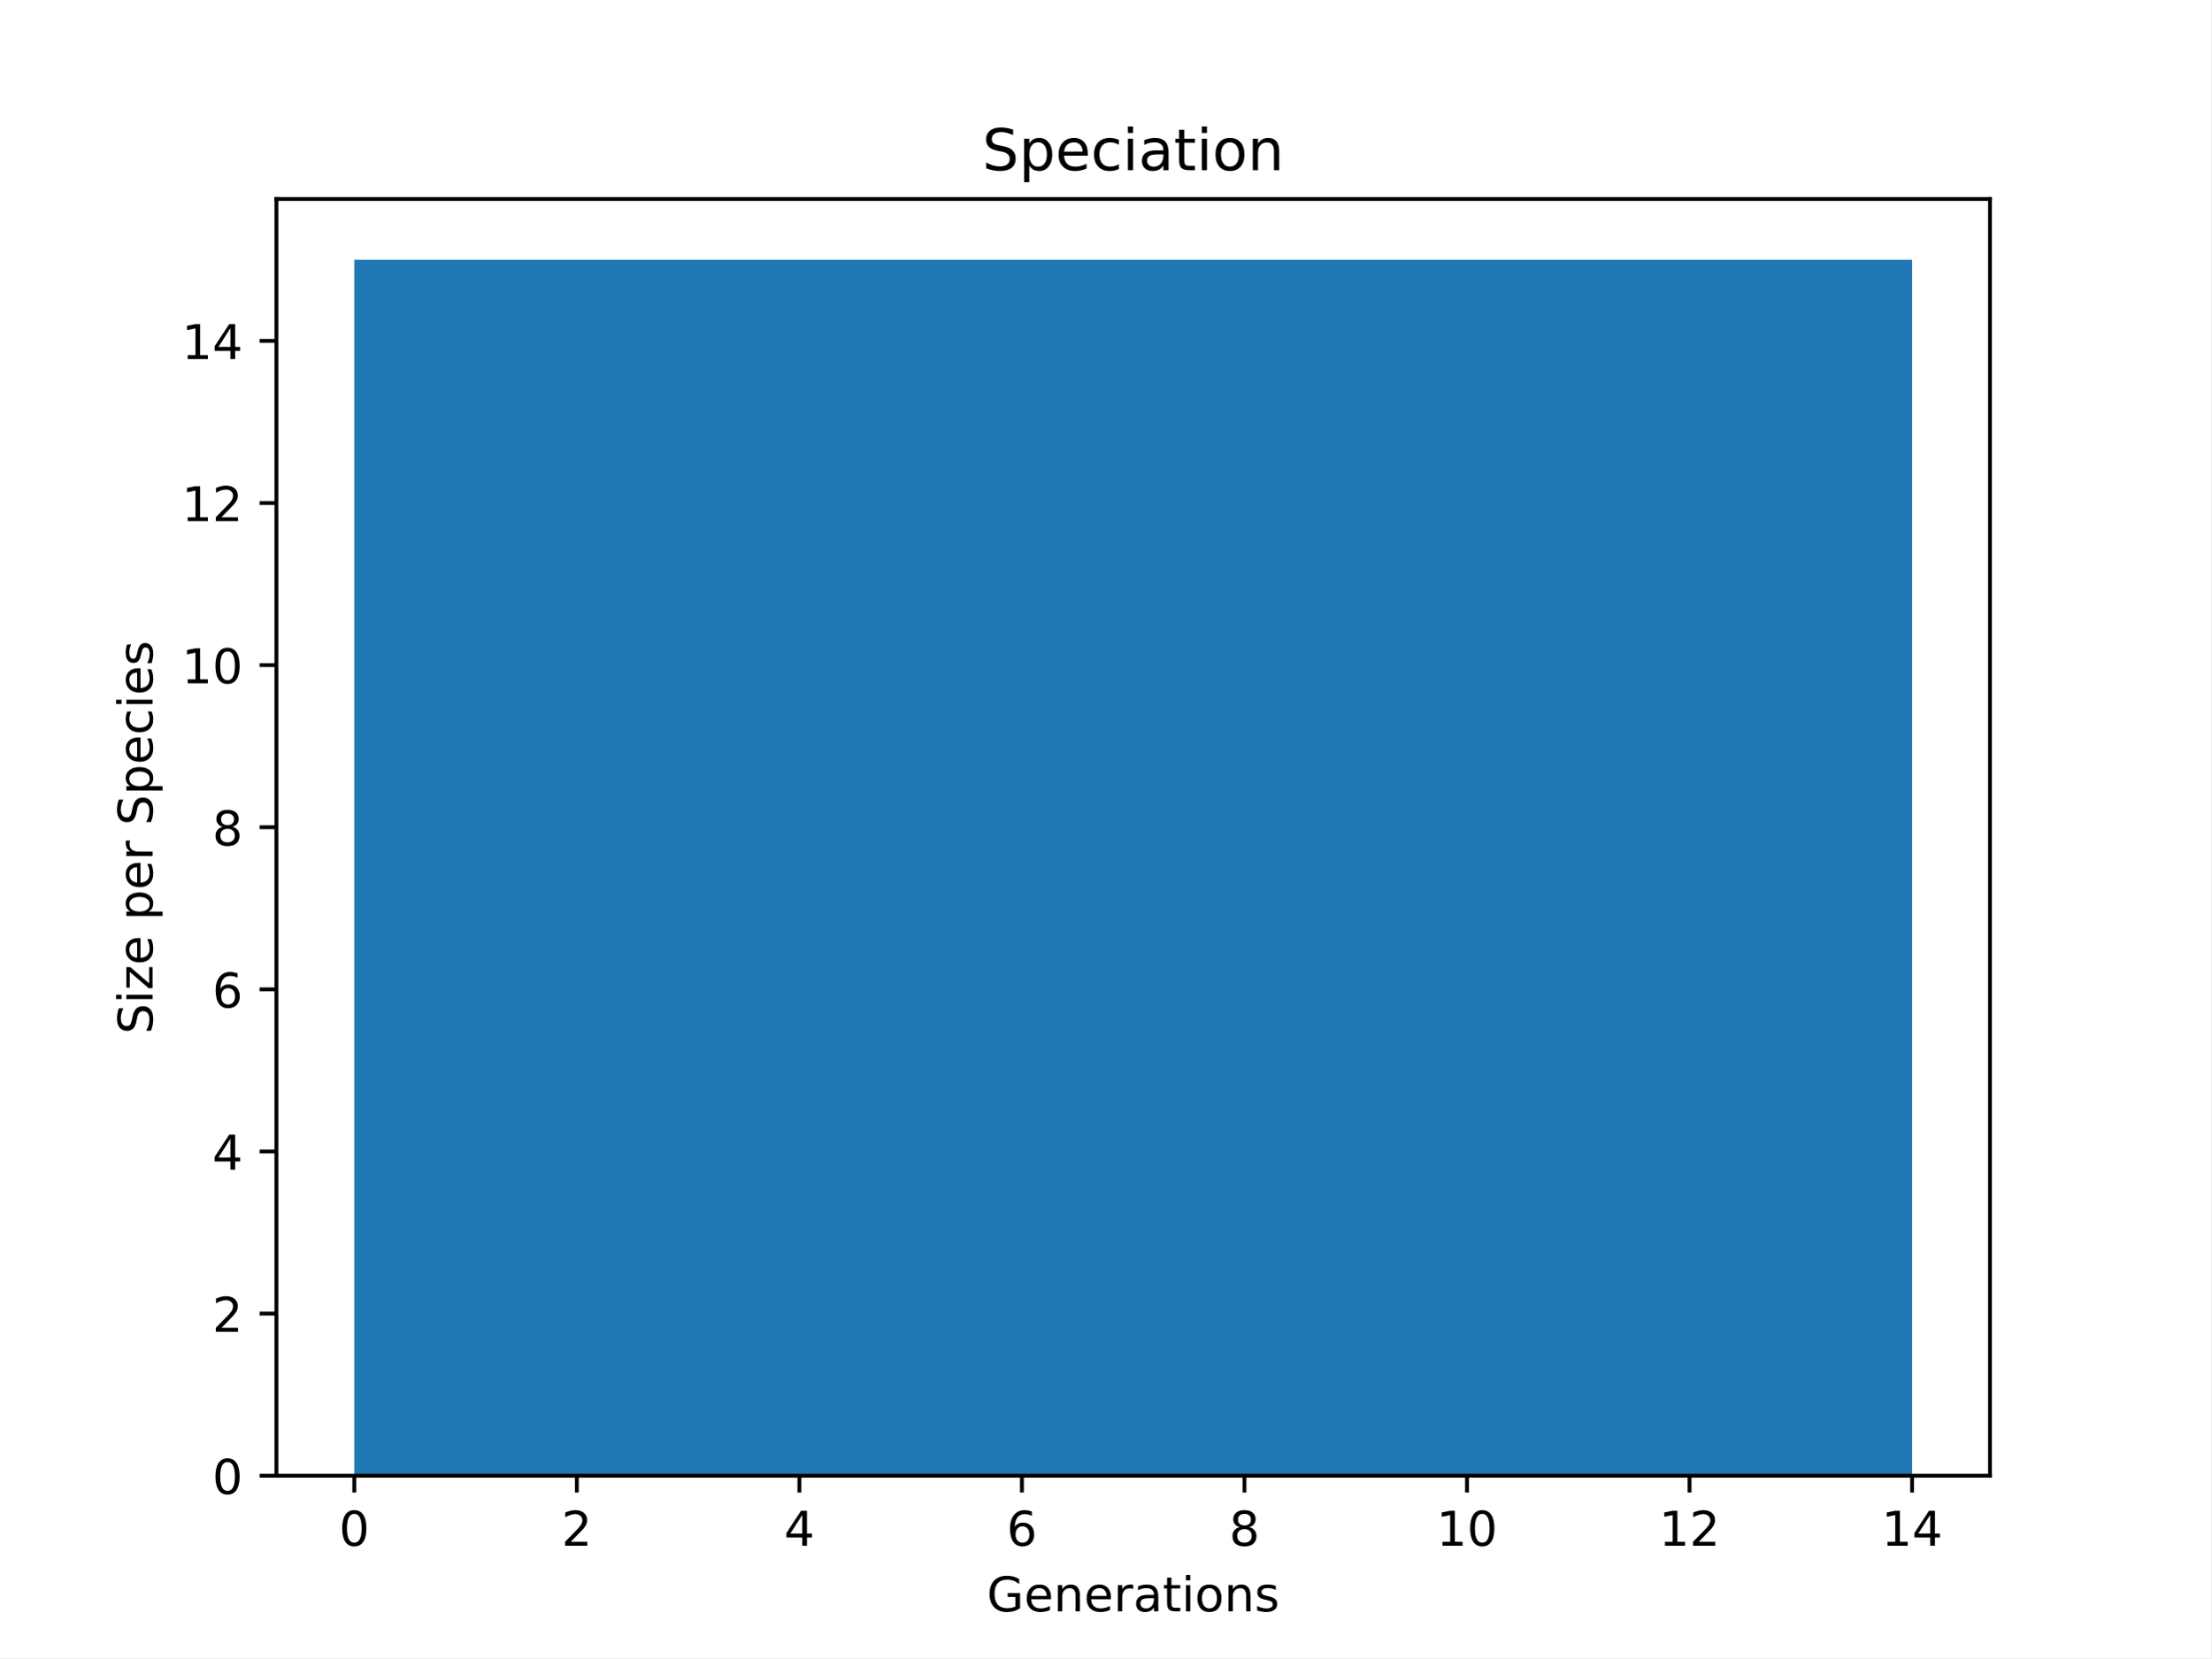
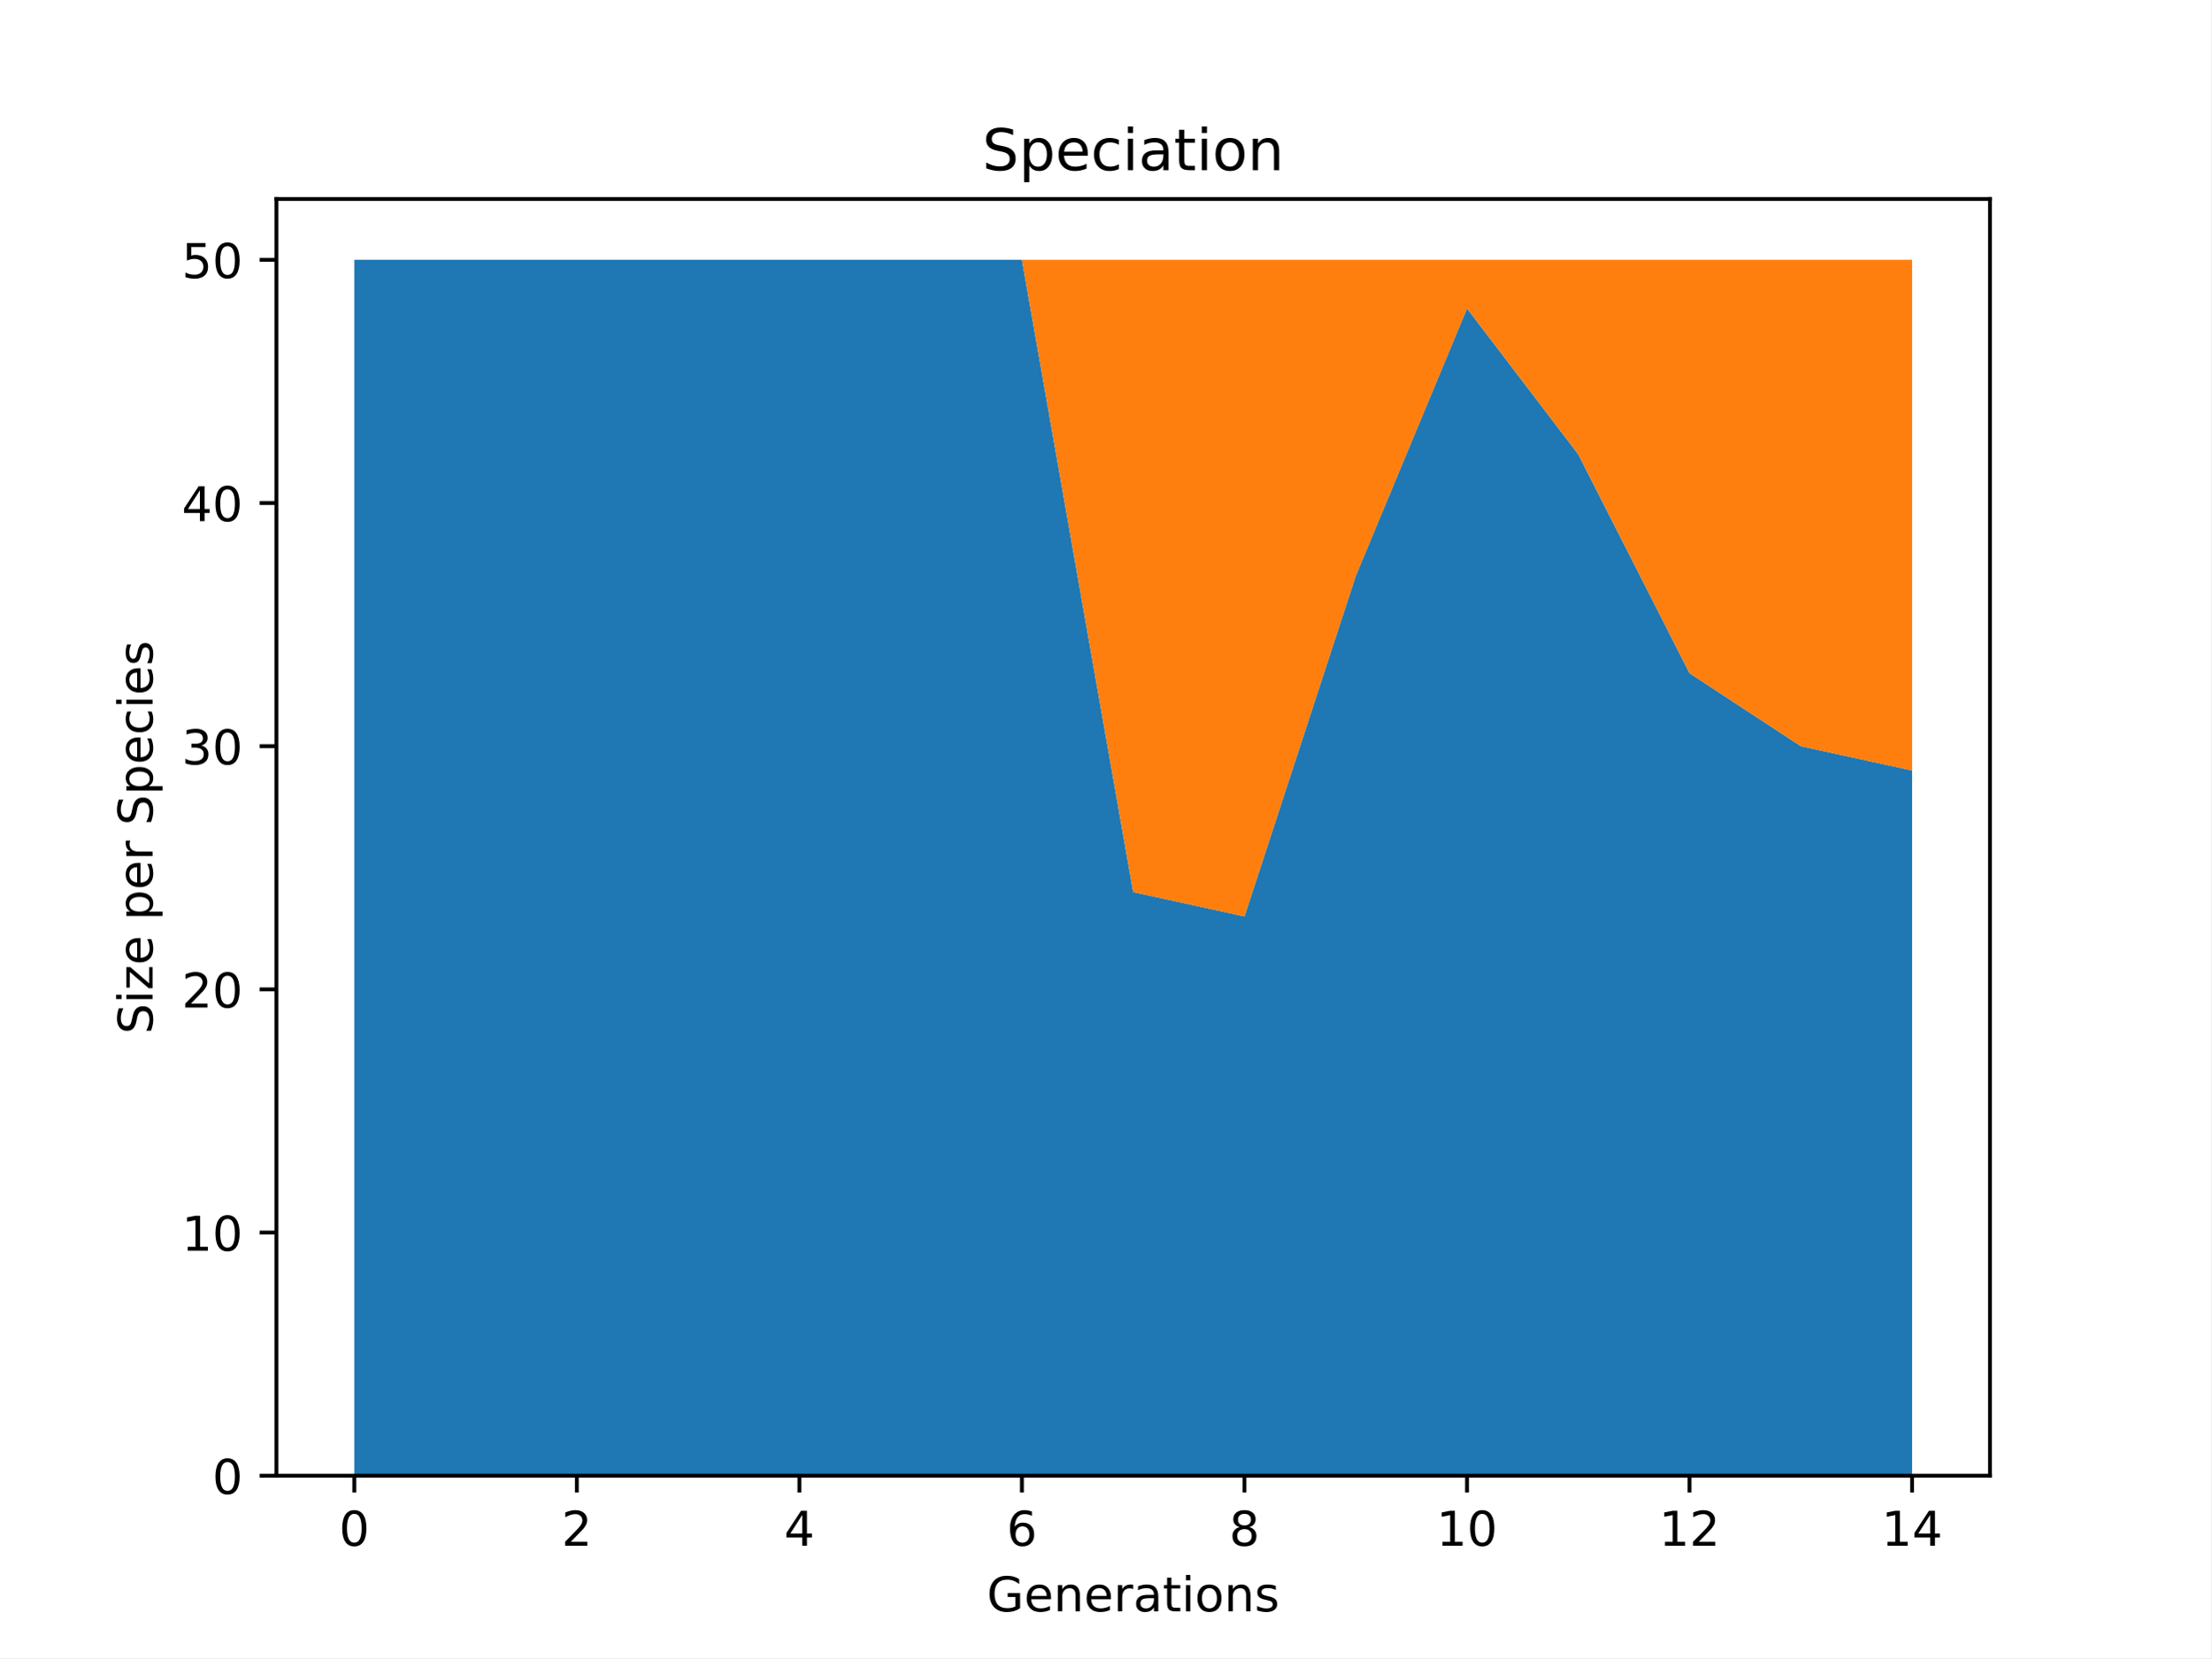
<svg xmlns="http://www.w3.org/2000/svg" xmlns:xlink="http://www.w3.org/1999/xlink" width="460.8pt" height="345.6pt" viewBox="0 0 460.8 345.6" version="1.1">
  <defs>
    <style type="text/css">*{stroke-linejoin: round; stroke-linecap: butt}</style>
  </defs>
  <g id="figure_1">
    <g id="patch_1">
      <path d="M 0 345.6  L 460.8 345.6  L 460.8 0  L 0 0  z " style="fill: #ffffff" />
    </g>
    <g id="axes_1">
      <g id="patch_2">
        <path d="M 57.6 307.584  L 414.72 307.584  L 414.72 41.472  L 57.6 41.472  z " style="fill: #ffffff" />
      </g>
      <g id="PolyCollection_1">
-         <path d="M 73.833 54.144  L 73.833 307.584  L 97.022 307.584  L 120.212 307.584  L 143.402 307.584  L 166.591 307.584  L 189.781 307.584  L 212.97 307.584  L 236.16 307.584  L 259.35 307.584  L 282.539 307.584  L 305.729 307.584  L 328.918 307.584  L 352.108 307.584  L 375.298 307.584  L 398.487 307.584  L 398.487 54.144  L 398.487 54.144  L 375.298 54.144  L 352.108 54.144  L 328.918 54.144  L 305.729 54.144  L 282.539 54.144  L 259.35 54.144  L 236.16 54.144  L 212.97 54.144  L 189.781 54.144  L 166.591 54.144  L 143.402 54.144  L 120.212 54.144  L 97.022 54.144  L 73.833 54.144  z " clip-path="url(#pcf8c100008)" style="fill: #1f77b4" />
+         <path d="M 73.833 54.144  L 73.833 307.584  L 97.022 307.584  L 120.212 307.584  L 143.402 307.584  L 166.591 307.584  L 189.781 307.584  L 212.97 307.584  L 236.16 307.584  L 259.35 307.584  L 282.539 307.584  L 305.729 307.584  L 328.918 307.584  L 352.108 307.584  L 375.298 307.584  L 398.487 307.584  L 398.487 160.589  L 398.487 160.589  L 375.298 155.52  L 352.108 140.314  L 328.918 94.694  L 305.729 64.282  L 282.539 120.038  L 259.35 191.002  L 236.16 185.933  L 212.97 54.144  L 189.781 54.144  L 166.591 54.144  L 143.402 54.144  L 120.212 54.144  L 97.022 54.144  L 73.833 54.144  z " clip-path="url(#p80eef033ef)" style="fill: #1f77b4" />
+       </g>
+       <g id="PolyCollection_2">
+         <path d="M 73.833 54.144  L 73.833 54.144  L 97.022 54.144  L 120.212 54.144  L 143.402 54.144  L 166.591 54.144  L 189.781 54.144  L 212.97 54.144  L 236.16 185.933  L 259.35 191.002  L 282.539 120.038  L 305.729 64.282  L 328.918 94.694  L 352.108 140.314  L 375.298 155.52  L 398.487 160.589  L 398.487 54.144  L 398.487 54.144  L 375.298 54.144  L 352.108 54.144  L 328.918 54.144  L 305.729 54.144  L 282.539 54.144  L 259.35 54.144  L 236.16 54.144  L 212.97 54.144  L 189.781 54.144  L 166.591 54.144  L 143.402 54.144  L 120.212 54.144  L 97.022 54.144  L 73.833 54.144  z " clip-path="url(#p80eef033ef)" style="fill: #ff7f0e" />
      </g>
      <g id="matplotlib.axis_1">
        <g id="xtick_1">
          <g id="line2d_1">
            <defs>
-               <path id="m511d1ce6ac" d="M 0 0  L 0 3.5  " style="stroke: #000000; stroke-width: 0.8" />
+               <path id="m25de343c69" d="M 0 0  L 0 3.5  " style="stroke: #000000; stroke-width: 0.8" />
            </defs>
            <g>
-               <use xlink:href="#m511d1ce6ac" x="73.833" y="307.584" style="stroke: #000000; stroke-width: 0.8" />
+               <use xlink:href="#m25de343c69" x="73.833" y="307.584" style="stroke: #000000; stroke-width: 0.8" />
            </g>
          </g>
          <g id="text_1">
            <g transform="translate(70.65148 322.1824) scale(0.1 -0.1)">
              <defs>
                <path id="DejaVuSans-30" d="M 2034 4250  Q 1547 4250 1301 3770  Q 1056 3291 1056 2328  Q 1056 1369 1301 889  Q 1547 409 2034 409  Q 2525 409 2770 889  Q 3016 1369 3016 2328  Q 3016 3291 2770 3770  Q 2525 4250 2034 4250  z M 2034 4750  Q 2819 4750 3233 4129  Q 3647 3509 3647 2328  Q 3647 1150 3233 529  Q 2819 -91 2034 -91  Q 1250 -91 836 529  Q 422 1150 422 2328  Q 422 3509 836 4129  Q 1250 4750 2034 4750  z " transform="scale(0.015625)" />
              </defs>
              <use xlink:href="#DejaVuSans-30" />
            </g>
          </g>
        </g>
        <g id="xtick_2">
          <g id="line2d_2">
            <g>
-               <use xlink:href="#m511d1ce6ac" x="120.212" y="307.584" style="stroke: #000000; stroke-width: 0.8" />
+               <use xlink:href="#m25de343c69" x="120.212" y="307.584" style="stroke: #000000; stroke-width: 0.8" />
            </g>
          </g>
          <g id="text_2">
            <g transform="translate(117.0307 322.1824) scale(0.1 -0.1)">
              <defs>
                <path id="DejaVuSans-32" d="M 1228 531  L 3431 531  L 3431 0  L 469 0  L 469 531  Q 828 903 1448 1529  Q 2069 2156 2228 2338  Q 2531 2678 2651 2914  Q 2772 3150 2772 3378  Q 2772 3750 2511 3984  Q 2250 4219 1831 4219  Q 1534 4219 1204 4116  Q 875 4013 500 3803  L 500 4441  Q 881 4594 1212 4672  Q 1544 4750 1819 4750  Q 2544 4750 2975 4387  Q 3406 4025 3406 3419  Q 3406 3131 3298 2873  Q 3191 2616 2906 2266  Q 2828 2175 2409 1742  Q 1991 1309 1228 531  z " transform="scale(0.015625)" />
              </defs>
              <use xlink:href="#DejaVuSans-32" />
            </g>
          </g>
        </g>
        <g id="xtick_3">
          <g id="line2d_3">
            <g>
-               <use xlink:href="#m511d1ce6ac" x="166.591" y="307.584" style="stroke: #000000; stroke-width: 0.8" />
+               <use xlink:href="#m25de343c69" x="166.591" y="307.584" style="stroke: #000000; stroke-width: 0.8" />
            </g>
          </g>
          <g id="text_3">
            <g transform="translate(163.4099 322.1824) scale(0.1 -0.1)">
              <defs>
                <path id="DejaVuSans-34" d="M 2419 4116  L 825 1625  L 2419 1625  L 2419 4116  z M 2253 4666  L 3047 4666  L 3047 1625  L 3713 1625  L 3713 1100  L 3047 1100  L 3047 0  L 2419 0  L 2419 1100  L 313 1100  L 313 1709  L 2253 4666  z " transform="scale(0.015625)" />
              </defs>
              <use xlink:href="#DejaVuSans-34" />
            </g>
          </g>
        </g>
        <g id="xtick_4">
          <g id="line2d_4">
            <g>
-               <use xlink:href="#m511d1ce6ac" x="212.97" y="307.584" style="stroke: #000000; stroke-width: 0.8" />
+               <use xlink:href="#m25de343c69" x="212.97" y="307.584" style="stroke: #000000; stroke-width: 0.8" />
            </g>
          </g>
          <g id="text_4">
            <g transform="translate(209.7891 322.1824) scale(0.1 -0.1)">
              <defs>
                <path id="DejaVuSans-36" d="M 2113 2584  Q 1688 2584 1439 2293  Q 1191 2003 1191 1497  Q 1191 994 1439 701  Q 1688 409 2113 409  Q 2538 409 2786 701  Q 3034 994 3034 1497  Q 3034 2003 2786 2293  Q 2538 2584 2113 2584  z M 3366 4563  L 3366 3988  Q 3128 4100 2886 4159  Q 2644 4219 2406 4219  Q 1781 4219 1451 3797  Q 1122 3375 1075 2522  Q 1259 2794 1537 2939  Q 1816 3084 2150 3084  Q 2853 3084 3261 2657  Q 3669 2231 3669 1497  Q 3669 778 3244 343  Q 2819 -91 2113 -91  Q 1303 -91 875 529  Q 447 1150 447 2328  Q 447 3434 972 4092  Q 1497 4750 2381 4750  Q 2619 4750 2861 4703  Q 3103 4656 3366 4563  z " transform="scale(0.015625)" />
              </defs>
              <use xlink:href="#DejaVuSans-36" />
            </g>
          </g>
        </g>
        <g id="xtick_5">
          <g id="line2d_5">
            <g>
-               <use xlink:href="#m511d1ce6ac" x="259.35" y="307.584" style="stroke: #000000; stroke-width: 0.8" />
+               <use xlink:href="#m25de343c69" x="259.35" y="307.584" style="stroke: #000000; stroke-width: 0.8" />
            </g>
          </g>
          <g id="text_5">
            <g transform="translate(256.1684 322.1824) scale(0.1 -0.1)">
              <defs>
                <path id="DejaVuSans-38" d="M 2034 2216  Q 1584 2216 1326 1975  Q 1069 1734 1069 1313  Q 1069 891 1326 650  Q 1584 409 2034 409  Q 2484 409 2743 651  Q 3003 894 3003 1313  Q 3003 1734 2745 1975  Q 2488 2216 2034 2216  z M 1403 2484  Q 997 2584 770 2862  Q 544 3141 544 3541  Q 544 4100 942 4425  Q 1341 4750 2034 4750  Q 2731 4750 3128 4425  Q 3525 4100 3525 3541  Q 3525 3141 3298 2862  Q 3072 2584 2669 2484  Q 3125 2378 3379 2068  Q 3634 1759 3634 1313  Q 3634 634 3220 271  Q 2806 -91 2034 -91  Q 1263 -91 848 271  Q 434 634 434 1313  Q 434 1759 690 2068  Q 947 2378 1403 2484  z M 1172 3481  Q 1172 3119 1398 2916  Q 1625 2713 2034 2713  Q 2441 2713 2670 2916  Q 2900 3119 2900 3481  Q 2900 3844 2670 4047  Q 2441 4250 2034 4250  Q 1625 4250 1398 4047  Q 1172 3844 1172 3481  z " transform="scale(0.015625)" />
              </defs>
              <use xlink:href="#DejaVuSans-38" />
            </g>
          </g>
        </g>
        <g id="xtick_6">
          <g id="line2d_6">
            <g>
-               <use xlink:href="#m511d1ce6ac" x="305.729" y="307.584" style="stroke: #000000; stroke-width: 0.8" />
+               <use xlink:href="#m25de343c69" x="305.729" y="307.584" style="stroke: #000000; stroke-width: 0.8" />
            </g>
          </g>
          <g id="text_6">
            <g transform="translate(299.3663 322.1824) scale(0.1 -0.1)">
              <defs>
                <path id="DejaVuSans-31" d="M 794 531  L 1825 531  L 1825 4091  L 703 3866  L 703 4441  L 1819 4666  L 2450 4666  L 2450 531  L 3481 531  L 3481 0  L 794 0  L 794 531  z " transform="scale(0.015625)" />
              </defs>
              <use xlink:href="#DejaVuSans-31" />
              <use xlink:href="#DejaVuSans-30" x="63.623" />
            </g>
          </g>
        </g>
        <g id="xtick_7">
          <g id="line2d_7">
            <g>
-               <use xlink:href="#m511d1ce6ac" x="352.108" y="307.584" style="stroke: #000000; stroke-width: 0.8" />
+               <use xlink:href="#m25de343c69" x="352.108" y="307.584" style="stroke: #000000; stroke-width: 0.8" />
            </g>
          </g>
          <g id="text_7">
            <g transform="translate(345.7456 322.1824) scale(0.1 -0.1)">
              <use xlink:href="#DejaVuSans-31" />
              <use xlink:href="#DejaVuSans-32" x="63.623" />
            </g>
          </g>
        </g>
        <g id="xtick_8">
          <g id="line2d_8">
            <g>
-               <use xlink:href="#m511d1ce6ac" x="398.487" y="307.584" style="stroke: #000000; stroke-width: 0.8" />
+               <use xlink:href="#m25de343c69" x="398.487" y="307.584" style="stroke: #000000; stroke-width: 0.8" />
            </g>
          </g>
          <g id="text_8">
            <g transform="translate(392.1248 322.1824) scale(0.1 -0.1)">
              <use xlink:href="#DejaVuSans-31" />
              <use xlink:href="#DejaVuSans-34" x="63.623" />
            </g>
          </g>
        </g>
        <g id="text_9">
          <g transform="translate(205.6623 335.8606) scale(0.1 -0.1)">
            <defs>
              <path id="DejaVuSans-47" d="M 3809 666  L 3809 1919  L 2778 1919  L 2778 2438  L 4434 2438  L 4434 434  Q 4069 175 3628 42  Q 3188 -91 2688 -91  Q 1594 -91 976 548  Q 359 1188 359 2328  Q 359 3472 976 4111  Q 1594 4750 2688 4750  Q 3144 4750 3555 4637  Q 3966 4525 4313 4306  L 4313 3634  Q 3963 3931 3569 4081  Q 3175 4231 2741 4231  Q 1884 4231 1454 3753  Q 1025 3275 1025 2328  Q 1025 1384 1454 906  Q 1884 428 2741 428  Q 3075 428 3337 486  Q 3600 544 3809 666  z " transform="scale(0.015625)" />
              <path id="DejaVuSans-65" d="M 3597 1894  L 3597 1613  L 953 1613  Q 991 1019 1311 708  Q 1631 397 2203 397  Q 2534 397 2845 478  Q 3156 559 3463 722  L 3463 178  Q 3153 47 2828 -22  Q 2503 -91 2169 -91  Q 1331 -91 842 396  Q 353 884 353 1716  Q 353 2575 817 3079  Q 1281 3584 2069 3584  Q 2775 3584 3186 3129  Q 3597 2675 3597 1894  z M 3022 2063  Q 3016 2534 2758 2815  Q 2500 3097 2075 3097  Q 1594 3097 1305 2825  Q 1016 2553 972 2059  L 3022 2063  z " transform="scale(0.015625)" />
              <path id="DejaVuSans-6e" d="M 3513 2113  L 3513 0  L 2938 0  L 2938 2094  Q 2938 2591 2744 2837  Q 2550 3084 2163 3084  Q 1697 3084 1428 2787  Q 1159 2491 1159 1978  L 1159 0  L 581 0  L 581 3500  L 1159 3500  L 1159 2956  Q 1366 3272 1645 3428  Q 1925 3584 2291 3584  Q 2894 3584 3203 3211  Q 3513 2838 3513 2113  z " transform="scale(0.015625)" />
              <path id="DejaVuSans-72" d="M 2631 2963  Q 2534 3019 2420 3045  Q 2306 3072 2169 3072  Q 1681 3072 1420 2755  Q 1159 2438 1159 1844  L 1159 0  L 581 0  L 581 3500  L 1159 3500  L 1159 2956  Q 1341 3275 1631 3429  Q 1922 3584 2338 3584  Q 2397 3584 2469 3576  Q 2541 3569 2628 3553  L 2631 2963  z " transform="scale(0.015625)" />
              <path id="DejaVuSans-61" d="M 2194 1759  Q 1497 1759 1228 1600  Q 959 1441 959 1056  Q 959 750 1161 570  Q 1363 391 1709 391  Q 2188 391 2477 730  Q 2766 1069 2766 1631  L 2766 1759  L 2194 1759  z M 3341 1997  L 3341 0  L 2766 0  L 2766 531  Q 2569 213 2275 61  Q 1981 -91 1556 -91  Q 1019 -91 701 211  Q 384 513 384 1019  Q 384 1609 779 1909  Q 1175 2209 1959 2209  L 2766 2209  L 2766 2266  Q 2766 2663 2505 2880  Q 2244 3097 1772 3097  Q 1472 3097 1187 3025  Q 903 2953 641 2809  L 641 3341  Q 956 3463 1253 3523  Q 1550 3584 1831 3584  Q 2591 3584 2966 3190  Q 3341 2797 3341 1997  z " transform="scale(0.015625)" />
              <path id="DejaVuSans-74" d="M 1172 4494  L 1172 3500  L 2356 3500  L 2356 3053  L 1172 3053  L 1172 1153  Q 1172 725 1289 603  Q 1406 481 1766 481  L 2356 481  L 2356 0  L 1766 0  Q 1100 0 847 248  Q 594 497 594 1153  L 594 3053  L 172 3053  L 172 3500  L 594 3500  L 594 4494  L 1172 4494  z " transform="scale(0.015625)" />
              <path id="DejaVuSans-69" d="M 603 3500  L 1178 3500  L 1178 0  L 603 0  L 603 3500  z M 603 4863  L 1178 4863  L 1178 4134  L 603 4134  L 603 4863  z " transform="scale(0.015625)" />
              <path id="DejaVuSans-6f" d="M 1959 3097  Q 1497 3097 1228 2736  Q 959 2375 959 1747  Q 959 1119 1226 758  Q 1494 397 1959 397  Q 2419 397 2687 759  Q 2956 1122 2956 1747  Q 2956 2369 2687 2733  Q 2419 3097 1959 3097  z M 1959 3584  Q 2709 3584 3137 3096  Q 3566 2609 3566 1747  Q 3566 888 3137 398  Q 2709 -91 1959 -91  Q 1206 -91 779 398  Q 353 888 353 1747  Q 353 2609 779 3096  Q 1206 3584 1959 3584  z " transform="scale(0.015625)" />
              <path id="DejaVuSans-73" d="M 2834 3397  L 2834 2853  Q 2591 2978 2328 3040  Q 2066 3103 1784 3103  Q 1356 3103 1142 2972  Q 928 2841 928 2578  Q 928 2378 1081 2264  Q 1234 2150 1697 2047  L 1894 2003  Q 2506 1872 2764 1633  Q 3022 1394 3022 966  Q 3022 478 2636 193  Q 2250 -91 1575 -91  Q 1294 -91 989 -36  Q 684 19 347 128  L 347 722  Q 666 556 975 473  Q 1284 391 1588 391  Q 1994 391 2212 530  Q 2431 669 2431 922  Q 2431 1156 2273 1281  Q 2116 1406 1581 1522  L 1381 1569  Q 847 1681 609 1914  Q 372 2147 372 2553  Q 372 3047 722 3315  Q 1072 3584 1716 3584  Q 2034 3584 2315 3537  Q 2597 3491 2834 3397  z " transform="scale(0.015625)" />
            </defs>
            <use xlink:href="#DejaVuSans-47" />
            <use xlink:href="#DejaVuSans-65" x="77.49" />
            <use xlink:href="#DejaVuSans-6e" x="139.014" />
            <use xlink:href="#DejaVuSans-65" x="202.393" />
            <use xlink:href="#DejaVuSans-72" x="263.916" />
            <use xlink:href="#DejaVuSans-61" x="305.029" />
            <use xlink:href="#DejaVuSans-74" x="366.309" />
            <use xlink:href="#DejaVuSans-69" x="405.518" />
            <use xlink:href="#DejaVuSans-6f" x="433.301" />
            <use xlink:href="#DejaVuSans-6e" x="494.482" />
            <use xlink:href="#DejaVuSans-73" x="557.861" />
          </g>
        </g>
      </g>
      <g id="matplotlib.axis_2">
        <g id="ytick_1">
          <g id="line2d_9">
            <defs>
-               <path id="m333a0d751b" d="M 0 0  L -3.5 0  " style="stroke: #000000; stroke-width: 0.8" />
+               <path id="m3785775a05" d="M 0 0  L -3.5 0  " style="stroke: #000000; stroke-width: 0.8" />
            </defs>
            <g>
-               <use xlink:href="#m333a0d751b" x="57.6" y="307.584" style="stroke: #000000; stroke-width: 0.8" />
+               <use xlink:href="#m3785775a05" x="57.6" y="307.584" style="stroke: #000000; stroke-width: 0.8" />
            </g>
          </g>
          <g id="text_10">
            <g transform="translate(44.2375 311.3832) scale(0.1 -0.1)">
              <use xlink:href="#DejaVuSans-30" />
            </g>
          </g>
        </g>
        <g id="ytick_2">
          <g id="line2d_10">
            <g>
-               <use xlink:href="#m333a0d751b" x="57.6" y="273.792" style="stroke: #000000; stroke-width: 0.8" />
+               <use xlink:href="#m3785775a05" x="57.6" y="256.896" style="stroke: #000000; stroke-width: 0.8" />
            </g>
          </g>
          <g id="text_11">
-             <g transform="translate(44.2375 277.5912) scale(0.1 -0.1)">
-               <use xlink:href="#DejaVuSans-32" />
+             <g transform="translate(37.875 260.6952) scale(0.1 -0.1)">
+               <use xlink:href="#DejaVuSans-31" />
+               <use xlink:href="#DejaVuSans-30" x="63.623" />
            </g>
          </g>
        </g>
        <g id="ytick_3">
          <g id="line2d_11">
            <g>
-               <use xlink:href="#m333a0d751b" x="57.6" y="240" style="stroke: #000000; stroke-width: 0.8" />
+               <use xlink:href="#m3785775a05" x="57.6" y="206.208" style="stroke: #000000; stroke-width: 0.8" />
            </g>
          </g>
          <g id="text_12">
-             <g transform="translate(44.2375 243.7992) scale(0.1 -0.1)">
-               <use xlink:href="#DejaVuSans-34" />
+             <g transform="translate(37.875 210.0072) scale(0.1 -0.1)">
+               <use xlink:href="#DejaVuSans-32" />
+               <use xlink:href="#DejaVuSans-30" x="63.623" />
            </g>
          </g>
        </g>
        <g id="ytick_4">
          <g id="line2d_12">
            <g>
-               <use xlink:href="#m333a0d751b" x="57.6" y="206.208" style="stroke: #000000; stroke-width: 0.8" />
+               <use xlink:href="#m3785775a05" x="57.6" y="155.52" style="stroke: #000000; stroke-width: 0.8" />
            </g>
          </g>
          <g id="text_13">
-             <g transform="translate(44.2375 210.0072) scale(0.1 -0.1)">
-               <use xlink:href="#DejaVuSans-36" />
+             <g transform="translate(37.875 159.3192) scale(0.1 -0.1)">
+               <defs>
+                 <path id="DejaVuSans-33" d="M 2597 2516  Q 3050 2419 3304 2112  Q 3559 1806 3559 1356  Q 3559 666 3084 287  Q 2609 -91 1734 -91  Q 1441 -91 1130 -33  Q 819 25 488 141  L 488 750  Q 750 597 1062 519  Q 1375 441 1716 441  Q 2309 441 2620 675  Q 2931 909 2931 1356  Q 2931 1769 2642 2001  Q 2353 2234 1838 2234  L 1294 2234  L 1294 2753  L 1863 2753  Q 2328 2753 2575 2939  Q 2822 3125 2822 3475  Q 2822 3834 2567 4026  Q 2313 4219 1838 4219  Q 1578 4219 1281 4162  Q 984 4106 628 3988  L 628 4550  Q 988 4650 1302 4700  Q 1616 4750 1894 4750  Q 2613 4750 3031 4423  Q 3450 4097 3450 3541  Q 3450 3153 3228 2886  Q 3006 2619 2597 2516  z " transform="scale(0.015625)" />
+               </defs>
+               <use xlink:href="#DejaVuSans-33" />
+               <use xlink:href="#DejaVuSans-30" x="63.623" />
            </g>
          </g>
        </g>
        <g id="ytick_5">
          <g id="line2d_13">
            <g>
-               <use xlink:href="#m333a0d751b" x="57.6" y="172.416" style="stroke: #000000; stroke-width: 0.8" />
+               <use xlink:href="#m3785775a05" x="57.6" y="104.832" style="stroke: #000000; stroke-width: 0.8" />
            </g>
          </g>
          <g id="text_14">
-             <g transform="translate(44.2375 176.2152) scale(0.1 -0.1)">
-               <use xlink:href="#DejaVuSans-38" />
+             <g transform="translate(37.875 108.6312) scale(0.1 -0.1)">
+               <use xlink:href="#DejaVuSans-34" />
+               <use xlink:href="#DejaVuSans-30" x="63.623" />
            </g>
          </g>
        </g>
        <g id="ytick_6">
          <g id="line2d_14">
            <g>
-               <use xlink:href="#m333a0d751b" x="57.6" y="138.624" style="stroke: #000000; stroke-width: 0.8" />
+               <use xlink:href="#m3785775a05" x="57.6" y="54.144" style="stroke: #000000; stroke-width: 0.8" />
            </g>
          </g>
          <g id="text_15">
-             <g transform="translate(37.875 142.4232) scale(0.1 -0.1)">
-               <use xlink:href="#DejaVuSans-31" />
-               <use xlink:href="#DejaVuSans-30" x="63.623" />
-             </g>
-           </g>
-         </g>
-         <g id="ytick_7">
-           <g id="line2d_15">
-             <g>
-               <use xlink:href="#m333a0d751b" x="57.6" y="104.832" style="stroke: #000000; stroke-width: 0.8" />
-             </g>
-           </g>
-           <g id="text_16">
-             <g transform="translate(37.875 108.6312) scale(0.1 -0.1)">
-               <use xlink:href="#DejaVuSans-31" />
-               <use xlink:href="#DejaVuSans-32" x="63.623" />
-             </g>
-           </g>
-         </g>
-         <g id="ytick_8">
-           <g id="line2d_16">
-             <g>
-               <use xlink:href="#m333a0d751b" x="57.6" y="71.04" style="stroke: #000000; stroke-width: 0.8" />
-             </g>
-           </g>
-           <g id="text_17">
-             <g transform="translate(37.875 74.83922) scale(0.1 -0.1)">
-               <use xlink:href="#DejaVuSans-31" />
-               <use xlink:href="#DejaVuSans-34" x="63.623" />
-             </g>
-           </g>
-         </g>
-         <g id="text_18">
+             <g transform="translate(37.875 57.94322) scale(0.1 -0.1)">
+               <defs>
+                 <path id="DejaVuSans-35" d="M 691 4666  L 3169 4666  L 3169 4134  L 1269 4134  L 1269 2991  Q 1406 3038 1543 3061  Q 1681 3084 1819 3084  Q 2600 3084 3056 2656  Q 3513 2228 3513 1497  Q 3513 744 3044 326  Q 2575 -91 1722 -91  Q 1428 -91 1123 -41  Q 819 9 494 109  L 494 744  Q 775 591 1075 516  Q 1375 441 1709 441  Q 2250 441 2565 725  Q 2881 1009 2881 1497  Q 2881 1984 2565 2268  Q 2250 2553 1709 2553  Q 1456 2553 1204 2497  Q 953 2441 691 2322  L 691 4666  z " transform="scale(0.015625)" />
+               </defs>
+               <use xlink:href="#DejaVuSans-35" />
+               <use xlink:href="#DejaVuSans-30" x="63.623" />
+             </g>
+           </g>
+         </g>
+         <g id="text_16">
          <g transform="translate(31.79531 215.521) rotate(-90) scale(0.1 -0.1)">
            <defs>
              <path id="DejaVuSans-53" d="M 3425 4513  L 3425 3897  Q 3066 4069 2747 4153  Q 2428 4238 2131 4238  Q 1616 4238 1336 4038  Q 1056 3838 1056 3469  Q 1056 3159 1242 3001  Q 1428 2844 1947 2747  L 2328 2669  Q 3034 2534 3370 2195  Q 3706 1856 3706 1288  Q 3706 609 3251 259  Q 2797 -91 1919 -91  Q 1588 -91 1214 -16  Q 841 59 441 206  L 441 856  Q 825 641 1194 531  Q 1563 422 1919 422  Q 2459 422 2753 634  Q 3047 847 3047 1241  Q 3047 1584 2836 1778  Q 2625 1972 2144 2069  L 1759 2144  Q 1053 2284 737 2584  Q 422 2884 422 3419  Q 422 4038 858 4394  Q 1294 4750 2059 4750  Q 2388 4750 2728 4690  Q 3069 4631 3425 4513  z " transform="scale(0.015625)" />
              <path id="DejaVuSans-7a" d="M 353 3500  L 3084 3500  L 3084 2975  L 922 459  L 3084 459  L 3084 0  L 275 0  L 275 525  L 2438 3041  L 353 3041  L 353 3500  z " transform="scale(0.015625)" />
              <path id="DejaVuSans-20" transform="scale(0.015625)" />
              <path id="DejaVuSans-70" d="M 1159 525  L 1159 -1331  L 581 -1331  L 581 3500  L 1159 3500  L 1159 2969  Q 1341 3281 1617 3432  Q 1894 3584 2278 3584  Q 2916 3584 3314 3078  Q 3713 2572 3713 1747  Q 3713 922 3314 415  Q 2916 -91 2278 -91  Q 1894 -91 1617 61  Q 1341 213 1159 525  z M 3116 1747  Q 3116 2381 2855 2742  Q 2594 3103 2138 3103  Q 1681 3103 1420 2742  Q 1159 2381 1159 1747  Q 1159 1113 1420 752  Q 1681 391 2138 391  Q 2594 391 2855 752  Q 3116 1113 3116 1747  z " transform="scale(0.015625)" />
              <path id="DejaVuSans-63" d="M 3122 3366  L 3122 2828  Q 2878 2963 2633 3030  Q 2388 3097 2138 3097  Q 1578 3097 1268 2742  Q 959 2388 959 1747  Q 959 1106 1268 751  Q 1578 397 2138 397  Q 2388 397 2633 464  Q 2878 531 3122 666  L 3122 134  Q 2881 22 2623 -34  Q 2366 -91 2075 -91  Q 1284 -91 818 406  Q 353 903 353 1747  Q 353 2603 823 3093  Q 1294 3584 2113 3584  Q 2378 3584 2631 3529  Q 2884 3475 3122 3366  z " transform="scale(0.015625)" />
            </defs>
            <use xlink:href="#DejaVuSans-53" />
            <use xlink:href="#DejaVuSans-69" x="63.477" />
            <use xlink:href="#DejaVuSans-7a" x="91.26" />
            <use xlink:href="#DejaVuSans-65" x="143.75" />
            <use xlink:href="#DejaVuSans-20" x="205.273" />
            <use xlink:href="#DejaVuSans-70" x="237.061" />
            <use xlink:href="#DejaVuSans-65" x="300.537" />
            <use xlink:href="#DejaVuSans-72" x="362.061" />
            <use xlink:href="#DejaVuSans-20" x="403.174" />
            <use xlink:href="#DejaVuSans-53" x="434.961" />
            <use xlink:href="#DejaVuSans-70" x="498.438" />
            <use xlink:href="#DejaVuSans-65" x="561.914" />
            <use xlink:href="#DejaVuSans-63" x="623.438" />
            <use xlink:href="#DejaVuSans-69" x="678.418" />
            <use xlink:href="#DejaVuSans-65" x="706.201" />
            <use xlink:href="#DejaVuSans-73" x="767.725" />
          </g>
        </g>
      </g>
      <g id="patch_3">
        <path d="M 57.6 307.584  L 57.6 41.472  " style="fill: none; stroke: #000000; stroke-width: 0.8; stroke-linejoin: miter; stroke-linecap: square" />
      </g>
      <g id="patch_4">
        <path d="M 414.72 307.584  L 414.72 41.472  " style="fill: none; stroke: #000000; stroke-width: 0.8; stroke-linejoin: miter; stroke-linecap: square" />
      </g>
      <g id="patch_5">
        <path d="M 57.6 307.584  L 414.72 307.584  " style="fill: none; stroke: #000000; stroke-width: 0.8; stroke-linejoin: miter; stroke-linecap: square" />
      </g>
      <g id="patch_6">
        <path d="M 57.6 41.472  L 414.72 41.472  " style="fill: none; stroke: #000000; stroke-width: 0.8; stroke-linejoin: miter; stroke-linecap: square" />
      </g>
-       <g id="text_19">
+       <g id="text_17">
        <g transform="translate(204.7144 35.472) scale(0.12 -0.12)">
          <use xlink:href="#DejaVuSans-53" />
          <use xlink:href="#DejaVuSans-70" x="63.477" />
          <use xlink:href="#DejaVuSans-65" x="126.953" />
          <use xlink:href="#DejaVuSans-63" x="188.477" />
          <use xlink:href="#DejaVuSans-69" x="243.457" />
          <use xlink:href="#DejaVuSans-61" x="271.24" />
          <use xlink:href="#DejaVuSans-74" x="332.52" />
          <use xlink:href="#DejaVuSans-69" x="371.729" />
          <use xlink:href="#DejaVuSans-6f" x="399.512" />
          <use xlink:href="#DejaVuSans-6e" x="460.693" />
        </g>
      </g>
    </g>
  </g>
  <defs>
-     <clipPath id="pcf8c100008">
+     <clipPath id="p80eef033ef">
      <rect x="57.6" y="41.472" width="357.12" height="266.112" />
    </clipPath>
  </defs>
</svg>
